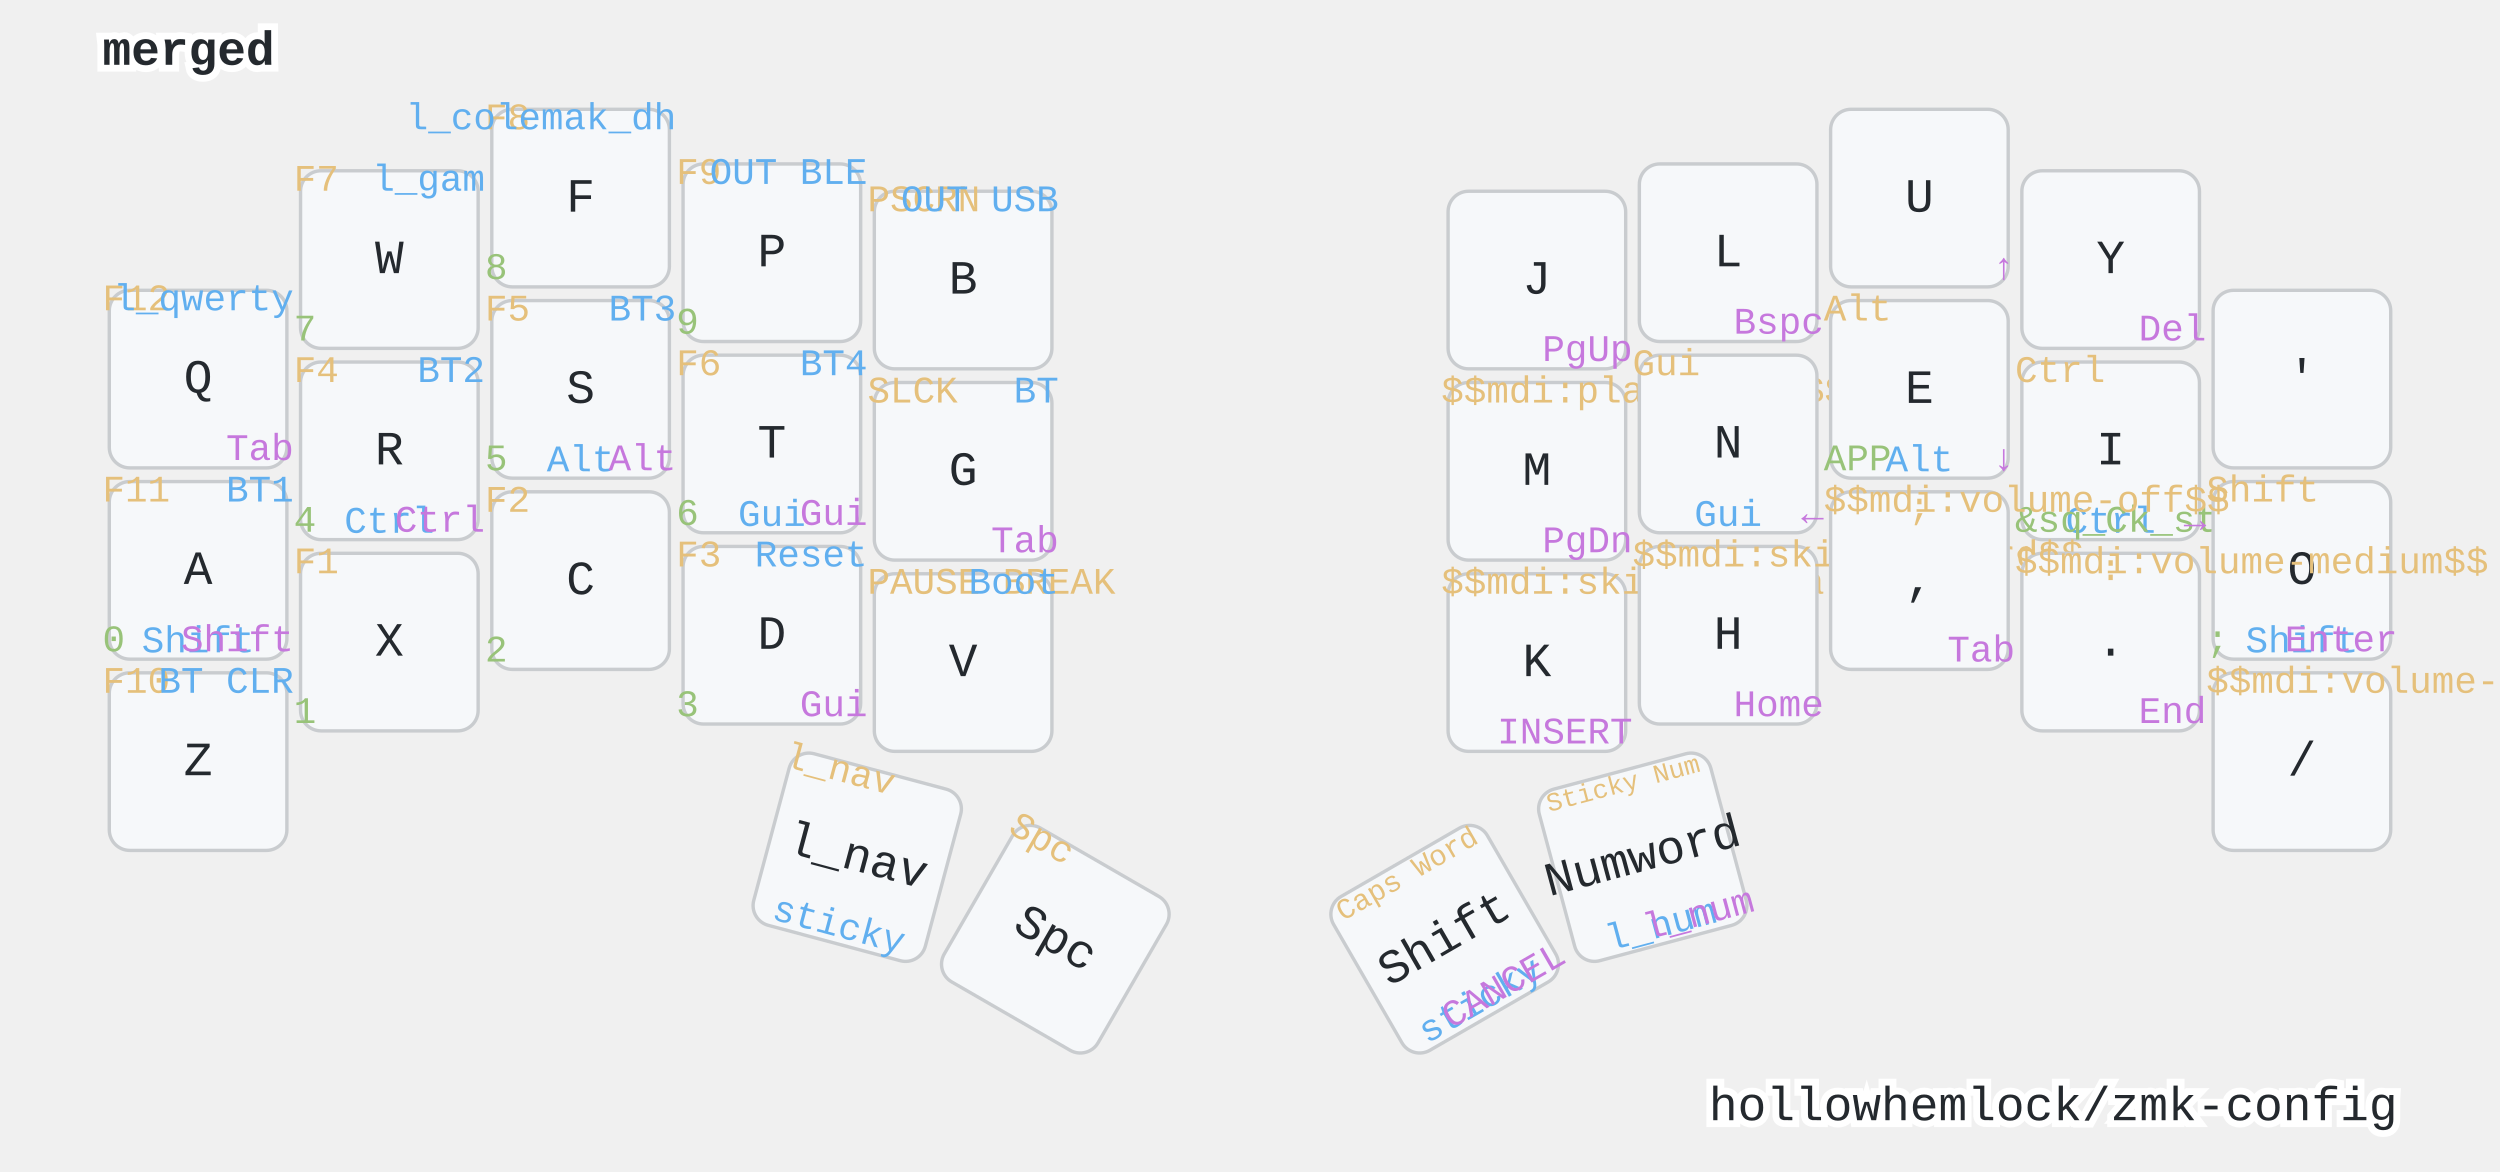
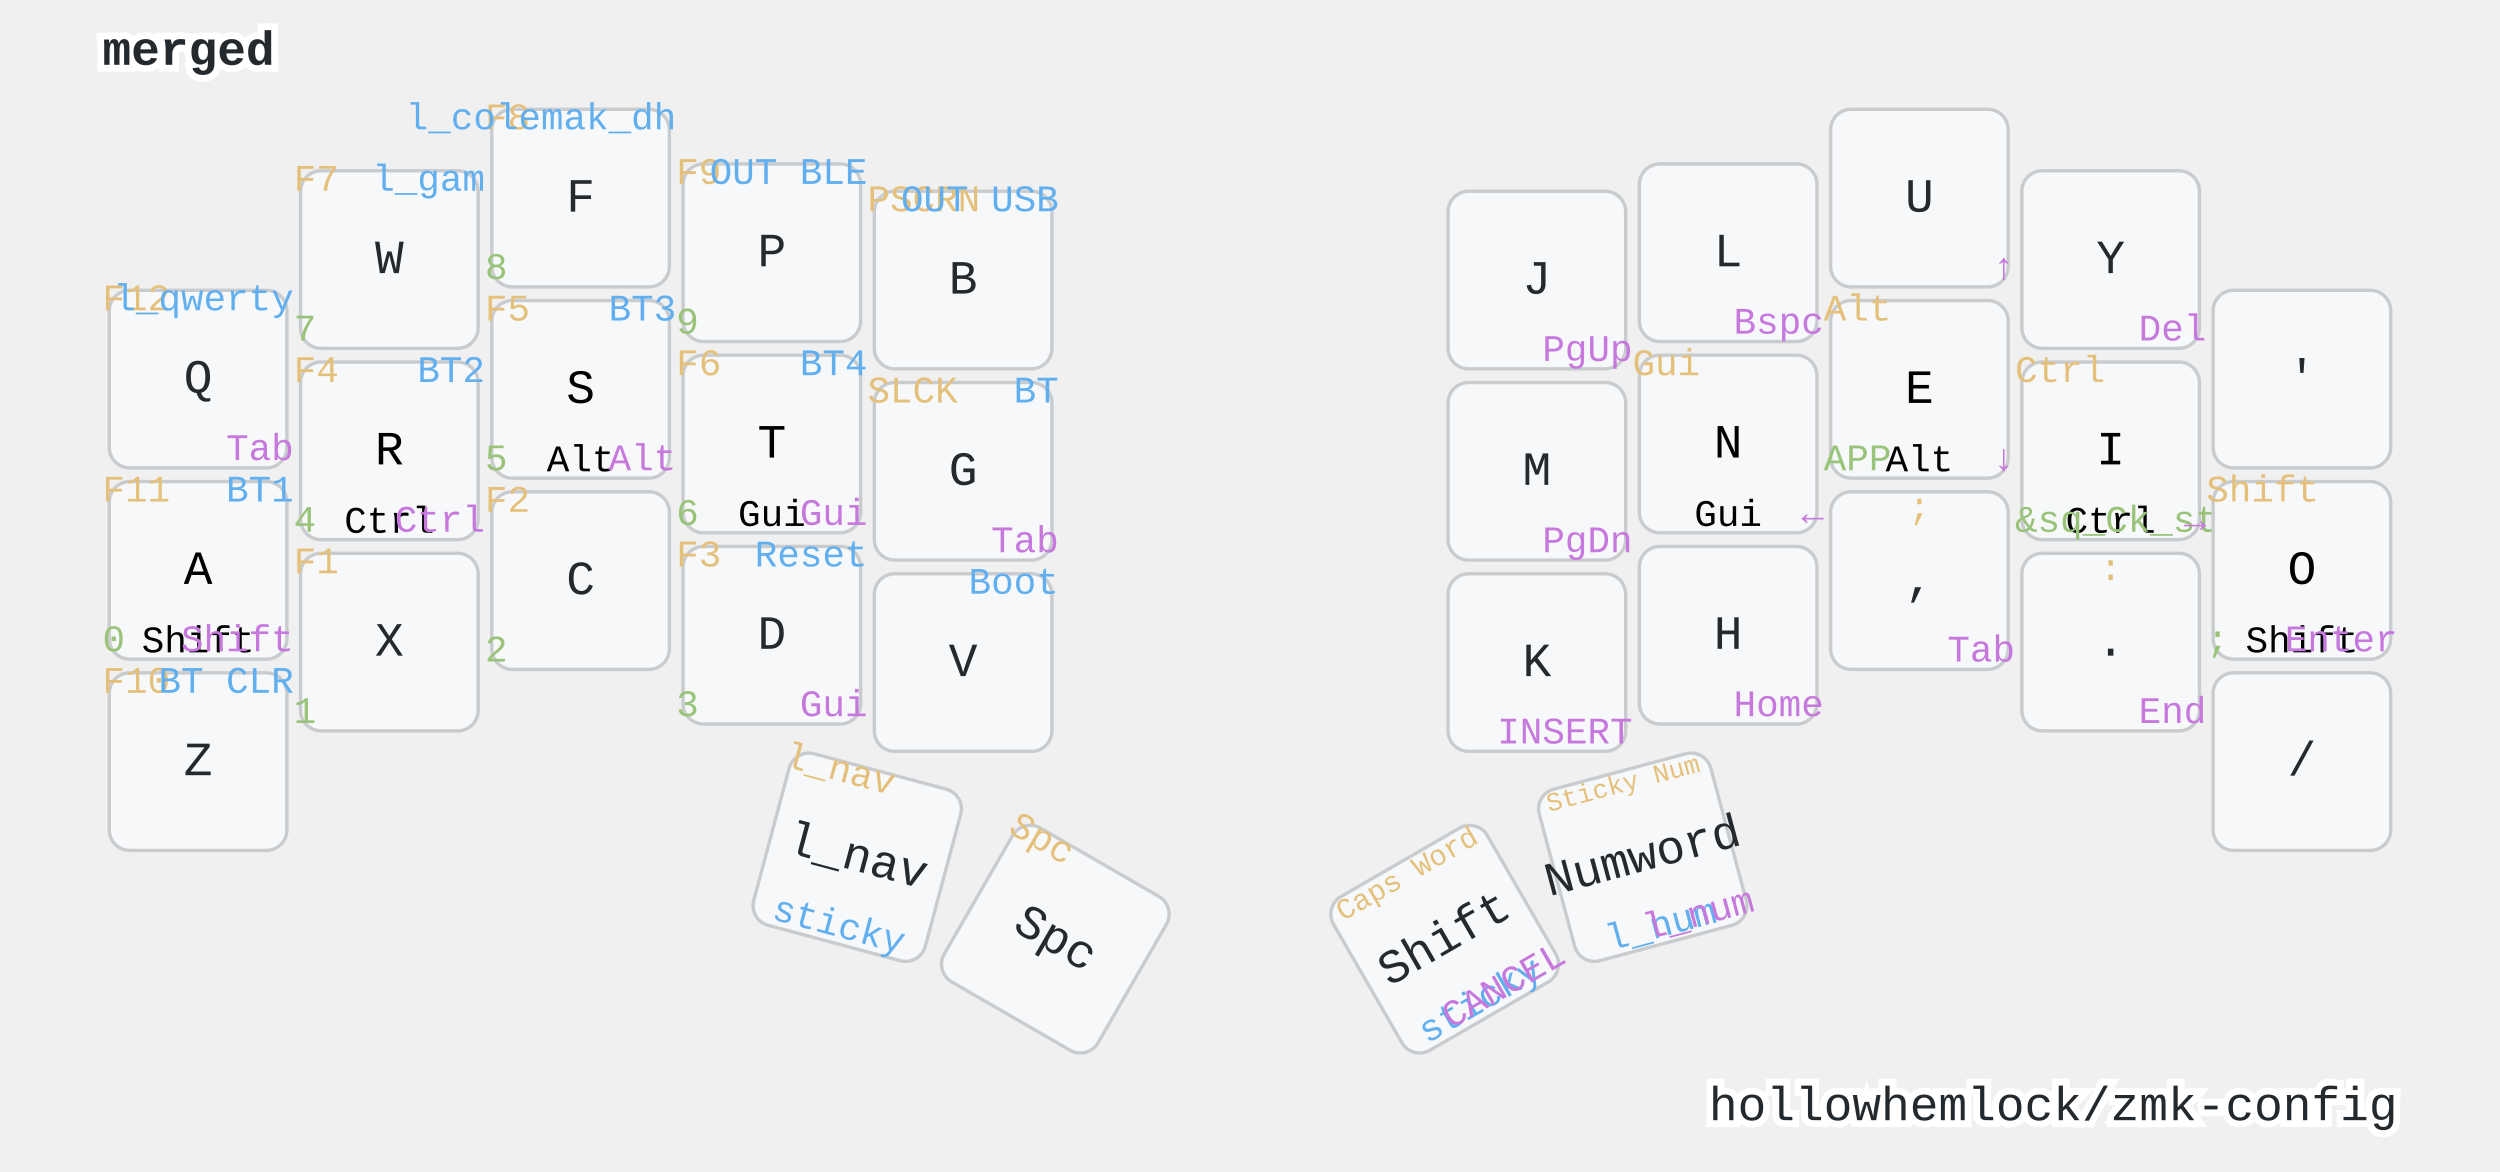
- <svg xmlns="http://www.w3.org/2000/svg" width="732" height="343" viewBox="0 0 732 343" class="keymap">
+ <svg xmlns="http://www.w3.org/2000/svg" xmlns:xlink="http://www.w3.org/1999/xlink" width="732" height="343" viewBox="0 0 732 343" class="keymap">
+   <defs>
+     <svg id="mdi:pause">
+       <svg id="mdi-pause" viewBox="0 0 24 24">
+         <path d="M14,19H18V5H14M6,19H10V5H6V19Z" />
+       </svg>
+     </svg>
+     <svg id="mdi:play-pause">
+       <svg id="mdi-play-pause" viewBox="0 0 24 24">
+         <path d="M3,5V19L11,12M13,19H16V5H13M18,5V19H21V5" />
+       </svg>
+     </svg>
+     <svg id="mdi:skip-backward">
+       <svg id="mdi-skip-backward" viewBox="0 0 24 24">
+         <path d="M20,5V19L13,12M6,5V19H4V5M13,5V19L6,12" />
+       </svg>
+     </svg>
+     <svg id="mdi:skip-forward">
+       <svg id="mdi-skip-forward" viewBox="0 0 24 24">
+         <path d="M4,5V19L11,12M18,5V19H20V5M11,5V19L18,12" />
+       </svg>
+     </svg>
+     <svg id="mdi:volume-high">
+       <svg id="mdi-volume-high" viewBox="0 0 24 24">
+         <path d="M14,3.23V5.29C16.89,6.15 19,8.83 19,12C19,15.17 16.89,17.84 14,18.7V20.77C18,19.86 21,16.28 21,12C21,7.72 18,4.14 14,3.23M16.5,12C16.5,10.23 15.5,8.71 14,7.97V16C15.5,15.29 16.5,13.76 16.5,12M3,9V15H7L12,20V4L7,9H3Z" />
+       </svg>
+     </svg>
+     <svg id="mdi:volume-medium">
+       <svg id="mdi-volume-medium" viewBox="0 0 24 24">
+         <path d="M5,9V15H9L14,20V4L9,9M18.5,12C18.5,10.23 17.5,8.71 16,7.97V16C17.5,15.29 18.5,13.76 18.5,12Z" />
+       </svg>
+     </svg>
+     <svg id="mdi:volume-off">
+       <svg id="mdi-volume-off" viewBox="0 0 24 24">
+         <path d="M12,4L9.91,6.09L12,8.18M4.27,3L3,4.27L7.73,9H3V15H7L12,20V13.27L16.25,17.53C15.58,18.04 14.83,18.46 14,18.7V20.77C15.38,20.45 16.63,19.82 17.68,18.96L19.73,21L21,19.73L12,10.73M19,12C19,12.94 18.8,13.82 18.46,14.64L19.97,16.15C20.62,14.91 21,13.5 21,12C21,7.72 18,4.14 14,3.23V5.29C16.89,6.15 19,8.83 19,12M16.5,12C16.5,10.23 15.5,8.71 14,7.97V10.18L16.45,12.63C16.5,12.43 16.5,12.21 16.5,12Z" />
+       </svg>
+     </svg>
+   </defs>
  <style>/* inherit to force styles through use tags */
svg path {
    fill: inherit;
}

/* font and background color specifications */
svg.keymap {
    font-family: SFMono-Regular,Consolas,Liberation Mono,Menlo,monospace;
    font-size: 14px;
    font-kerning: normal;
    text-rendering: optimizeLegibility;
    fill: #24292e;
}

/* default key styling */
rect.key {
    fill: #f6f8fa;
}

rect.key, rect.combo {
    stroke: #c9cccf;
    stroke-width: 1;
}

/* default key side styling, only used is draw_key_sides is set */
rect.side {
    filter: brightness(90%);
}

/* color accent for combo boxes */
rect.combo, rect.combo-separate {
    fill: #cdf;
}

/* color accent for held keys */
rect.held, rect.combo.held {
    fill: #fdd;
}

/* color accent for ghost (optional) keys */
rect.ghost, rect.combo.ghost {
    stroke-dasharray: 4, 4;
    stroke-width: 2;
}

text {
    text-anchor: middle;
    dominant-baseline: middle;
}

/* styling for layer labels */
text.label {
    font-weight: bold;
    text-anchor: start;
    stroke: white;
    stroke-width: 4;
    paint-order: stroke;
}

/* styling for optional footer */
text.footer {
    text-anchor: end;
    dominant-baseline: auto;
    stroke: white;
    stroke-width: 4;
    paint-order: stroke;
}

/* styling for combo tap, and key non-tap label text */
text.combo, text.hold, text.shifted, text.left, text.right {
    font-size: 11px;
}

text.hold {
    text-anchor: middle;
    dominant-baseline: auto;
}

text.shifted {
    text-anchor: middle;
    dominant-baseline: hanging;
}

text.left {
    text-anchor: start;
}

text.right {
    text-anchor: end;
}

text.layer-activator {
    text-decoration: underline;
}

/* styling for hold/shifted label text in combo box */
text.combo.hold, text.combo.shifted, text.combo.left, text.combo.right {
    font-size: 8px;
}

/* lighter symbol for transparent keys */
text.trans {
    fill: #7b7e81;
}

/* styling for combo dendrons */
path.combo {
    stroke-width: 1;
    stroke: gray;
    fill: none;
}

/* Start Tabler Icons Cleanup */
/* cannot use height/width with glyphs */
.icon-tabler &gt; path {
    fill: inherit;
    stroke: inherit;
    stroke-width: 2;
}
/* hide tabler's default box */
.icon-tabler &gt; path[stroke="none"][fill="none"] {
    visibility: hidden;
}
/* End Tabler Icons Cleanup */

@media (prefers-color-scheme: dark) {
svg.keymap { fill: #d1d6db; }
rect.key { fill: #3f4750; }
rect.key, rect.combo { stroke: #60666c; }
rect.combo, rect.combo-separate { fill: #1f3d7a; }
rect.held, rect.combo.held { fill: #854747; }
text.label, text.footer { stroke: black; }
text.trans { fill: #7e8184; }
path.combo { stroke: #7f7f7f; }

}
/* Merged layer position colors */
text.shifted { fill: #e5c07b; }  /* top-left: function - yellow */
text.hold { fill: #61afef; }     /* top-right: utility - blue */
text.left { fill: #98c379; }     /* bottom-left: numbers - green */
text.right { fill: #c678dd; }    /* bottom-right: nav - purple */
+ /* Modifier keys - black to match layer 1 */
+ text.mod { fill: #000000; }

/* Corner legend styles for merged view */
text.tl {
    text-anchor: start;
    dominant-baseline: hanging;
    font-size: 11px;
    fill: #e5c07b;  /* yellow */
}
text.tr {
    text-anchor: end;
    dominant-baseline: hanging;
    font-size: 11px;
    fill: #61afef;  /* blue */
}
text.bl {
    text-anchor: start;
    dominant-baseline: text-after-edge;
    font-size: 11px;
    fill: #98c379;  /* green */
}
text.br {
    text-anchor: end;
    dominant-baseline: text-after-edge;
    font-size: 11px;
    fill: #c678dd;  /* purple */
}
+ /* Corner glyph colors */
+ use.tl, .tl path { fill: #e5c07b; }  /* yellow */
+ use.tr, .tr path { fill: #61afef; }  /* blue */
+ use.bl, .bl path { fill: #98c379; }  /* green */
+ use.br, .br path { fill: #c678dd; }  /* purple */
</style>
  <g transform="translate(30, 0)" class="layer-merged">
    <text x="0" y="15" class="label" id="merged">merged</text>
    <g transform="translate(0, 30)">
      <g transform="translate(28, 81)" class="key keypos-0">
        <rect rx="6" ry="6" x="-26" y="-26" width="52" height="52" class="key" />
        <text x="0" y="0" class="key tap">Q</text>
        <text x="-28" y="-26" class="tl">F12</text>
        <text x="28" y="-26" class="tr">l_qwerty</text>
        <text x="28" y="27" class="br">Tab</text>
      </g>
      <g transform="translate(84, 46)" class="key keypos-1">
        <rect rx="6" ry="6" x="-26" y="-26" width="52" height="52" class="key" />
        <text x="0" y="0" class="key tap">W</text>
        <text x="-28" y="-26" class="tl">F7</text>
        <text x="28" y="-26" class="tr">l_gam</text>
        <text x="-28" y="27" class="bl">7</text>
      </g>
      <g transform="translate(140, 28)" class="key keypos-2">
        <rect rx="6" ry="6" x="-26" y="-26" width="52" height="52" class="key" />
        <text x="0" y="0" class="key tap">F</text>
        <text x="-28" y="-26" class="tl">F8</text>
        <text x="28" y="-26" class="tr">l_colemak_dh</text>
        <text x="-28" y="27" class="bl">8</text>
      </g>
      <g transform="translate(196, 44)" class="key keypos-3">
        <rect rx="6" ry="6" x="-26" y="-26" width="52" height="52" class="key" />
        <text x="0" y="0" class="key tap">P</text>
        <text x="-28" y="-26" class="tl">F9</text>
        <text x="28" y="-26" class="tr">OUT BLE</text>
        <text x="-28" y="27" class="bl">9</text>
      </g>
      <g transform="translate(252, 52)" class="key keypos-4">
        <rect rx="6" ry="6" x="-26" y="-26" width="52" height="52" class="key" />
        <text x="0" y="0" class="key tap">B</text>
        <text x="-28" y="-26" class="tl">PSCRN</text>
        <text x="28" y="-26" class="tr">OUT USB</text>
      </g>
      <g transform="translate(420, 52)" class="key keypos-5">
        <rect rx="6" ry="6" x="-26" y="-26" width="52" height="52" class="key" />
        <text x="0" y="0" class="key tap">J</text>
        <text x="28" y="27" class="br">PgUp</text>
      </g>
      <g transform="translate(476, 44)" class="key keypos-6">
        <rect rx="6" ry="6" x="-26" y="-26" width="52" height="52" class="key" />
        <text x="0" y="0" class="key tap">L</text>
        <text x="28" y="27" class="br">Bspc</text>
      </g>
      <g transform="translate(532, 28)" class="key keypos-7">
        <rect rx="6" ry="6" x="-26" y="-26" width="52" height="52" class="key" />
        <text x="0" y="0" class="key tap">U</text>
        <text x="28" y="27" class="br">↑</text>
      </g>
      <g transform="translate(588, 46)" class="key keypos-8">
        <rect rx="6" ry="6" x="-26" y="-26" width="52" height="52" class="key" />
        <text x="0" y="0" class="key tap">Y</text>
        <text x="28" y="27" class="br">Del</text>
      </g>
      <g transform="translate(644, 81)" class="key keypos-9">
        <rect rx="6" ry="6" x="-26" y="-26" width="52" height="52" class="key" />
        <text x="0" y="0" class="key tap">'</text>
      </g>
-       <g transform="translate(28, 137)" class="key keypos-10">
-         <rect rx="6" ry="6" x="-26" y="-26" width="52" height="52" class="key" />
-         <text x="0" y="0" class="key tap">A</text>
-         <text x="0" y="24" class="key hold">Shift</text>
+       <g transform="translate(28, 137)" class="key mod keypos-10">
+         <rect rx="6" ry="6" x="-26" y="-26" width="52" height="52" class="key mod" />
+         <text x="0" y="0" class="key mod tap">A</text>
+         <text x="0" y="24" class="key mod hold">Shift</text>
        <text x="-28" y="-26" class="tl">F11</text>
        <text x="28" y="-26" class="tr">BT1</text>
        <text x="-28" y="27" class="bl">0</text>
        <text x="28" y="27" class="br">Shift</text>
      </g>
-       <g transform="translate(84, 102)" class="key keypos-11">
-         <rect rx="6" ry="6" x="-26" y="-26" width="52" height="52" class="key" />
-         <text x="0" y="0" class="key tap">R</text>
-         <text x="0" y="24" class="key hold">Ctrl</text>
+       <g transform="translate(84, 102)" class="key mod keypos-11">
+         <rect rx="6" ry="6" x="-26" y="-26" width="52" height="52" class="key mod" />
+         <text x="0" y="0" class="key mod tap">R</text>
+         <text x="0" y="24" class="key mod hold">Ctrl</text>
        <text x="-28" y="-26" class="tl">F4</text>
        <text x="28" y="-26" class="tr">BT2</text>
        <text x="-28" y="27" class="bl">4</text>
        <text x="28" y="27" class="br">Ctrl</text>
      </g>
-       <g transform="translate(140, 84)" class="key keypos-12">
-         <rect rx="6" ry="6" x="-26" y="-26" width="52" height="52" class="key" />
-         <text x="0" y="0" class="key tap">S</text>
-         <text x="0" y="24" class="key hold">Alt</text>
+       <g transform="translate(140, 84)" class="key mod keypos-12">
+         <rect rx="6" ry="6" x="-26" y="-26" width="52" height="52" class="key mod" />
+         <text x="0" y="0" class="key mod tap">S</text>
+         <text x="0" y="24" class="key mod hold">Alt</text>
        <text x="-28" y="-26" class="tl">F5</text>
        <text x="28" y="-26" class="tr">BT3</text>
        <text x="-28" y="27" class="bl">5</text>
        <text x="28" y="27" class="br">Alt</text>
      </g>
-       <g transform="translate(196, 100)" class="key keypos-13">
-         <rect rx="6" ry="6" x="-26" y="-26" width="52" height="52" class="key" />
-         <text x="0" y="0" class="key tap">T</text>
-         <text x="0" y="24" class="key hold">Gui</text>
+       <g transform="translate(196, 100)" class="key mod keypos-13">
+         <rect rx="6" ry="6" x="-26" y="-26" width="52" height="52" class="key mod" />
+         <text x="0" y="0" class="key mod tap">T</text>
+         <text x="0" y="24" class="key mod hold">Gui</text>
        <text x="-28" y="-26" class="tl">F6</text>
        <text x="28" y="-26" class="tr">BT4</text>
        <text x="-28" y="27" class="bl">6</text>
        <text x="28" y="27" class="br">Gui</text>
      </g>
      <g transform="translate(252, 108)" class="key keypos-14">
        <rect rx="6" ry="6" x="-26" y="-26" width="52" height="52" class="key" />
        <text x="0" y="0" class="key tap">G</text>
        <text x="-28" y="-26" class="tl">SLCK</text>
        <text x="28" y="-26" class="tr">BT</text>
        <text x="28" y="27" class="br">Tab</text>
      </g>
      <g transform="translate(420, 108)" class="key keypos-15">
        <rect rx="6" ry="6" x="-26" y="-26" width="52" height="52" class="key" />
        <text x="0" y="0" class="key tap">M</text>
-         <text x="-28" y="-26" class="tl">$$mdi:play-pause$$</text>
+         <use href="#mdi:play-pause" xlink:href="#mdi:play-pause" x="-28" y="-26" height="11" width="11" class="glyph tl" />
        <text x="28" y="27" class="br">PgDn</text>
      </g>
-       <g transform="translate(476, 100)" class="key keypos-16">
-         <rect rx="6" ry="6" x="-26" y="-26" width="52" height="52" class="key" />
-         <text x="0" y="0" class="key tap">N</text>
-         <text x="0" y="24" class="key hold">Gui</text>
+       <g transform="translate(476, 100)" class="key mod keypos-16">
+         <rect rx="6" ry="6" x="-26" y="-26" width="52" height="52" class="key mod" />
+         <text x="0" y="0" class="key mod tap">N</text>
+         <text x="0" y="24" class="key mod hold">Gui</text>
        <text x="-28" y="-26" class="tl">Gui</text>
        <text x="28" y="27" class="br">←</text>
      </g>
-       <g transform="translate(532, 84)" class="key keypos-17">
-         <rect rx="6" ry="6" x="-26" y="-26" width="52" height="52" class="key" />
-         <text x="0" y="0" class="key tap">E</text>
-         <text x="0" y="24" class="key hold">Alt</text>
+       <g transform="translate(532, 84)" class="key mod keypos-17">
+         <rect rx="6" ry="6" x="-26" y="-26" width="52" height="52" class="key mod" />
+         <text x="0" y="0" class="key mod tap">E</text>
+         <text x="0" y="24" class="key mod hold">Alt</text>
        <text x="-28" y="-26" class="tl">Alt</text>
        <text x="-28" y="27" class="bl">APP</text>
        <text x="28" y="27" class="br">↓</text>
      </g>
-       <g transform="translate(588, 102)" class="key keypos-18">
-         <rect rx="6" ry="6" x="-26" y="-26" width="52" height="52" class="key" />
-         <text x="0" y="0" class="key tap">I</text>
-         <text x="0" y="24" class="key hold">Ctrl</text>
+       <g transform="translate(588, 102)" class="key mod keypos-18">
+         <rect rx="6" ry="6" x="-26" y="-26" width="52" height="52" class="key mod" />
+         <text x="0" y="0" class="key mod tap">I</text>
+         <text x="0" y="24" class="key mod hold">Ctrl</text>
        <text x="-28" y="-26" class="tl">Ctrl</text>
        <text x="-28" y="27" class="bl">&amp;sq_Ck_stickyC</text>
        <text x="28" y="27" class="br">→</text>
      </g>
-       <g transform="translate(644, 137)" class="key keypos-19">
-         <rect rx="6" ry="6" x="-26" y="-26" width="52" height="52" class="key" />
-         <text x="0" y="0" class="key tap">O</text>
-         <text x="0" y="24" class="key hold">Shift</text>
+       <g transform="translate(644, 137)" class="key mod keypos-19">
+         <rect rx="6" ry="6" x="-26" y="-26" width="52" height="52" class="key mod" />
+         <text x="0" y="0" class="key mod tap">O</text>
+         <text x="0" y="24" class="key mod hold">Shift</text>
        <text x="-28" y="-26" class="tl">Shift</text>
        <text x="-28" y="27" class="bl">;</text>
        <text x="28" y="27" class="br">Enter</text>
      </g>
      <g transform="translate(28, 193)" class="key keypos-20">
        <rect rx="6" ry="6" x="-26" y="-26" width="52" height="52" class="key" />
        <text x="0" y="0" class="key tap">Z</text>
        <text x="-28" y="-26" class="tl">F10</text>
        <text x="28" y="-26" class="tr">BT CLR</text>
      </g>
      <g transform="translate(84, 158)" class="key keypos-21">
        <rect rx="6" ry="6" x="-26" y="-26" width="52" height="52" class="key" />
        <text x="0" y="0" class="key tap">X</text>
        <text x="-28" y="-26" class="tl">F1</text>
        <text x="-28" y="27" class="bl">1</text>
      </g>
      <g transform="translate(140, 140)" class="key keypos-22">
        <rect rx="6" ry="6" x="-26" y="-26" width="52" height="52" class="key" />
        <text x="0" y="0" class="key tap">C</text>
        <text x="-28" y="-26" class="tl">F2</text>
        <text x="-28" y="27" class="bl">2</text>
      </g>
      <g transform="translate(196, 156)" class="key keypos-23">
        <rect rx="6" ry="6" x="-26" y="-26" width="52" height="52" class="key" />
        <text x="0" y="0" class="key tap">D</text>
        <text x="-28" y="-26" class="tl">F3</text>
        <text x="28" y="-26" class="tr">Reset</text>
        <text x="-28" y="27" class="bl">3</text>
        <text x="28" y="27" class="br">Gui</text>
      </g>
      <g transform="translate(252, 164)" class="key keypos-24">
        <rect rx="6" ry="6" x="-26" y="-26" width="52" height="52" class="key" />
        <text x="0" y="0" class="key tap">V</text>
-         <text x="-28" y="-26" class="tl">PAUSE BREAK</text>
+         <use href="#mdi:pause" xlink:href="#mdi:pause" x="-28" y="-26" height="11" width="11" class="glyph tl" />
        <text x="28" y="-26" class="tr">Boot</text>
      </g>
      <g transform="translate(420, 164)" class="key keypos-25">
        <rect rx="6" ry="6" x="-26" y="-26" width="52" height="52" class="key" />
        <text x="0" y="0" class="key tap">K</text>
-         <text x="-28" y="-26" class="tl">$$mdi:skip-backward$$</text>
+         <use href="#mdi:skip-backward" xlink:href="#mdi:skip-backward" x="-28" y="-26" height="11" width="11" class="glyph tl" />
        <text x="28" y="27" class="br">INSERT</text>
      </g>
      <g transform="translate(476, 156)" class="key keypos-26">
        <rect rx="6" ry="6" x="-26" y="-26" width="52" height="52" class="key" />
        <text x="0" y="0" class="key tap">H</text>
-         <text x="-28" y="-26" class="tl">$$mdi:skip-forward$$</text>
+         <use href="#mdi:skip-forward" xlink:href="#mdi:skip-forward" x="-28" y="-26" height="11" width="11" class="glyph tl" />
        <text x="28" y="27" class="br">Home</text>
      </g>
      <g transform="translate(532, 140)" class="key keypos-27">
        <rect rx="6" ry="6" x="-26" y="-26" width="52" height="52" class="key" />
        <text x="0" y="0" class="key tap">,</text>
        <text x="0" y="-24" class="key shifted">;</text>
-         <text x="-28" y="-26" class="tl">$$mdi:volume-off$$</text>
+         <use href="#mdi:volume-off" xlink:href="#mdi:volume-off" x="-28" y="-26" height="11" width="11" class="glyph tl" />
        <text x="28" y="27" class="br">Tab</text>
      </g>
      <g transform="translate(588, 158)" class="key keypos-28">
        <rect rx="6" ry="6" x="-26" y="-26" width="52" height="52" class="key" />
        <text x="0" y="0" class="key tap">.</text>
        <text x="0" y="-24" class="key shifted">:</text>
-         <text x="-28" y="-26" class="tl">$$mdi:volume-medium$$</text>
+         <use href="#mdi:volume-medium" xlink:href="#mdi:volume-medium" x="-28" y="-26" height="11" width="11" class="glyph tl" />
        <text x="28" y="27" class="br">End</text>
      </g>
      <g transform="translate(644, 193)" class="key keypos-29">
        <rect rx="6" ry="6" x="-26" y="-26" width="52" height="52" class="key" />
        <text x="0" y="0" class="key tap">/</text>
-         <text x="-28" y="-26" class="tl">$$mdi:volume-high$$</text>
+         <use href="#mdi:volume-high" xlink:href="#mdi:volume-high" x="-28" y="-26" height="11" width="11" class="glyph tl" />
      </g>
      <g transform="translate(221, 221) rotate(15.0)" class="key keypos-30">
        <rect rx="6" ry="6" x="-26" y="-26" width="52" height="52" class="key" />
        <text x="0" y="0" class="key tap">l_nav</text>
        <text x="0" y="24" class="key hold">sticky</text>
        <text x="-28" y="-26" class="tl">l_nav</text>
      </g>
      <g transform="translate(279, 245) rotate(30.0)" class="key keypos-31">
        <rect rx="6" ry="6" x="-26" y="-26" width="52" height="52" class="key" />
        <text x="0" y="0" class="key tap">Spc</text>
        <text x="-28" y="-26" class="tl">Spc</text>
      </g>
      <g transform="translate(393, 245) rotate(-30.0)" class="key keypos-32">
        <rect rx="6" ry="6" x="-26" y="-26" width="52" height="52" class="key" />
        <text x="0" y="0" class="key tap">Shift</text>
        <text x="0" y="24" class="key hold">sticky</text>
        <text x="0" y="-24" class="key shifted">
          <tspan style="font-size: 78%">Caps Word</tspan>
        </text>
        <text x="28" y="27" class="br">CANCEL</text>
      </g>
      <g transform="translate(451, 221) rotate(-15.0)" class="key keypos-33">
        <rect rx="6" ry="6" x="-26" y="-26" width="52" height="52" class="key" />
        <text x="0" y="0" class="key tap">Numword</text>
        <text x="0" y="24" class="key hold">l_num</text>
        <text x="0" y="-24" class="key shifted">
          <tspan style="font-size: 70%">Sticky Num</tspan>
        </text>
        <text x="28" y="27" class="br">l_num</text>
      </g>
    </g>
  </g>
  <text x="702.0" y="328.0" class="footer">hollowhemlock/zmk-config</text>
</svg>
